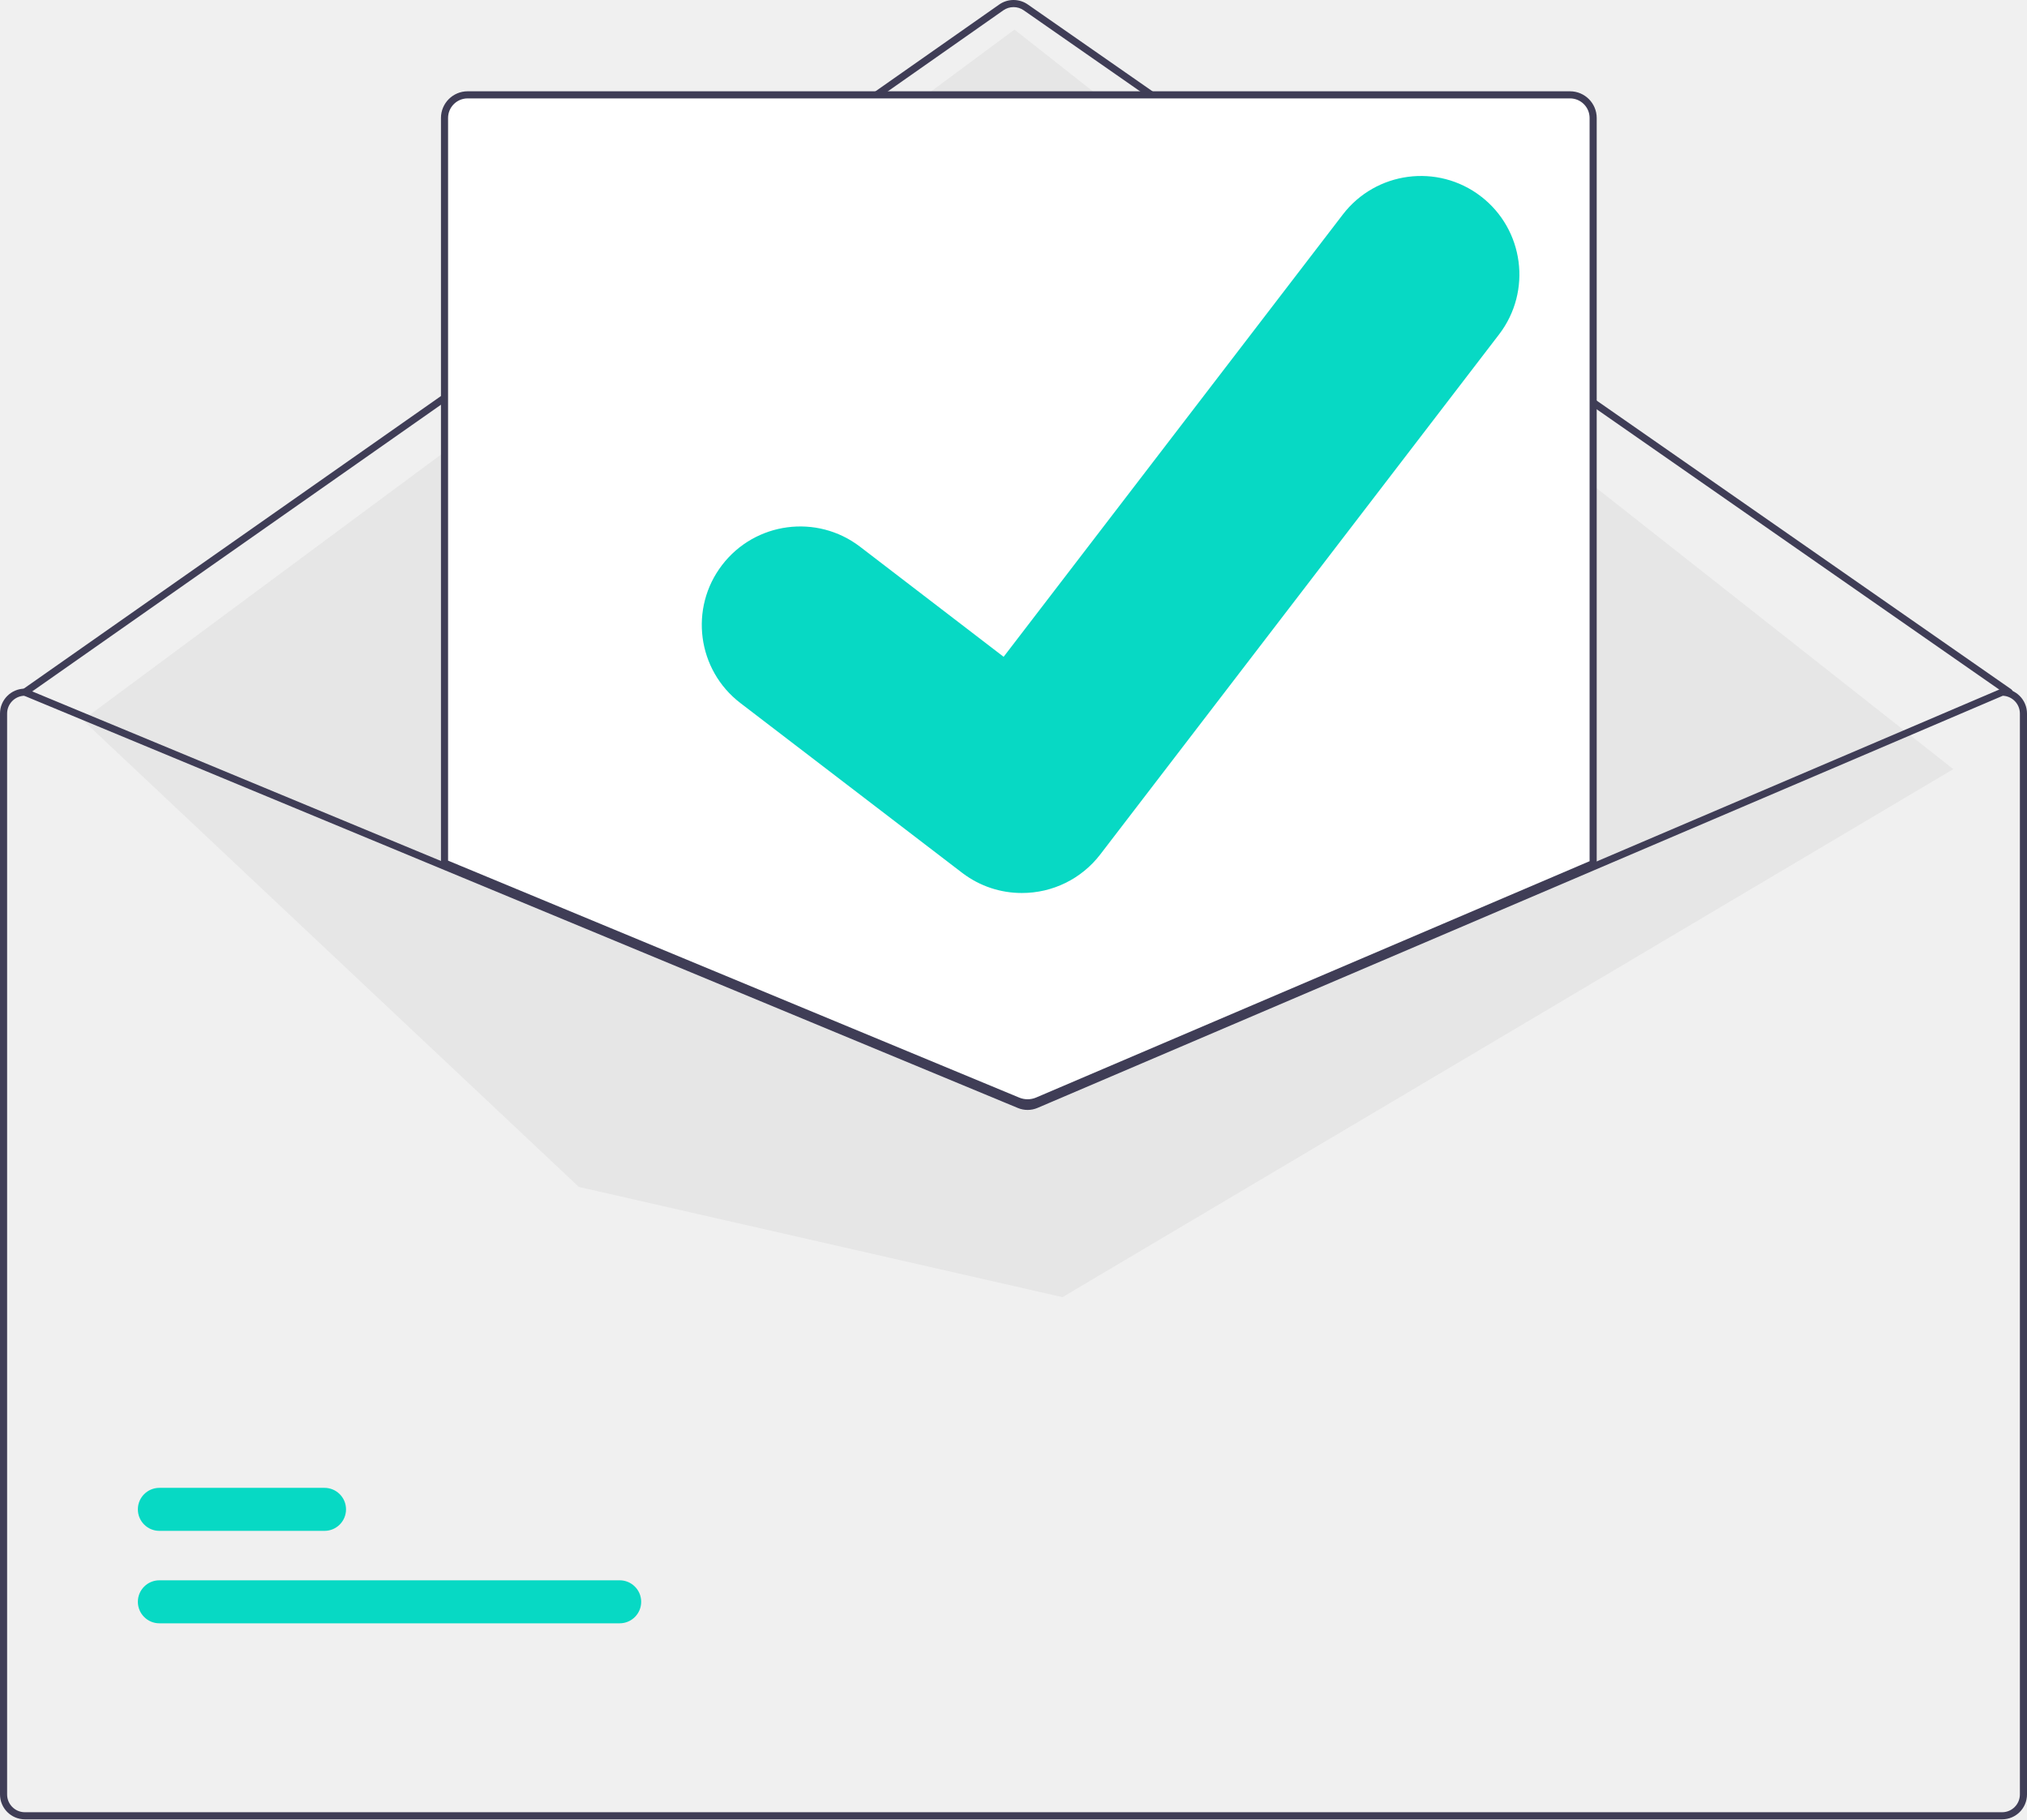
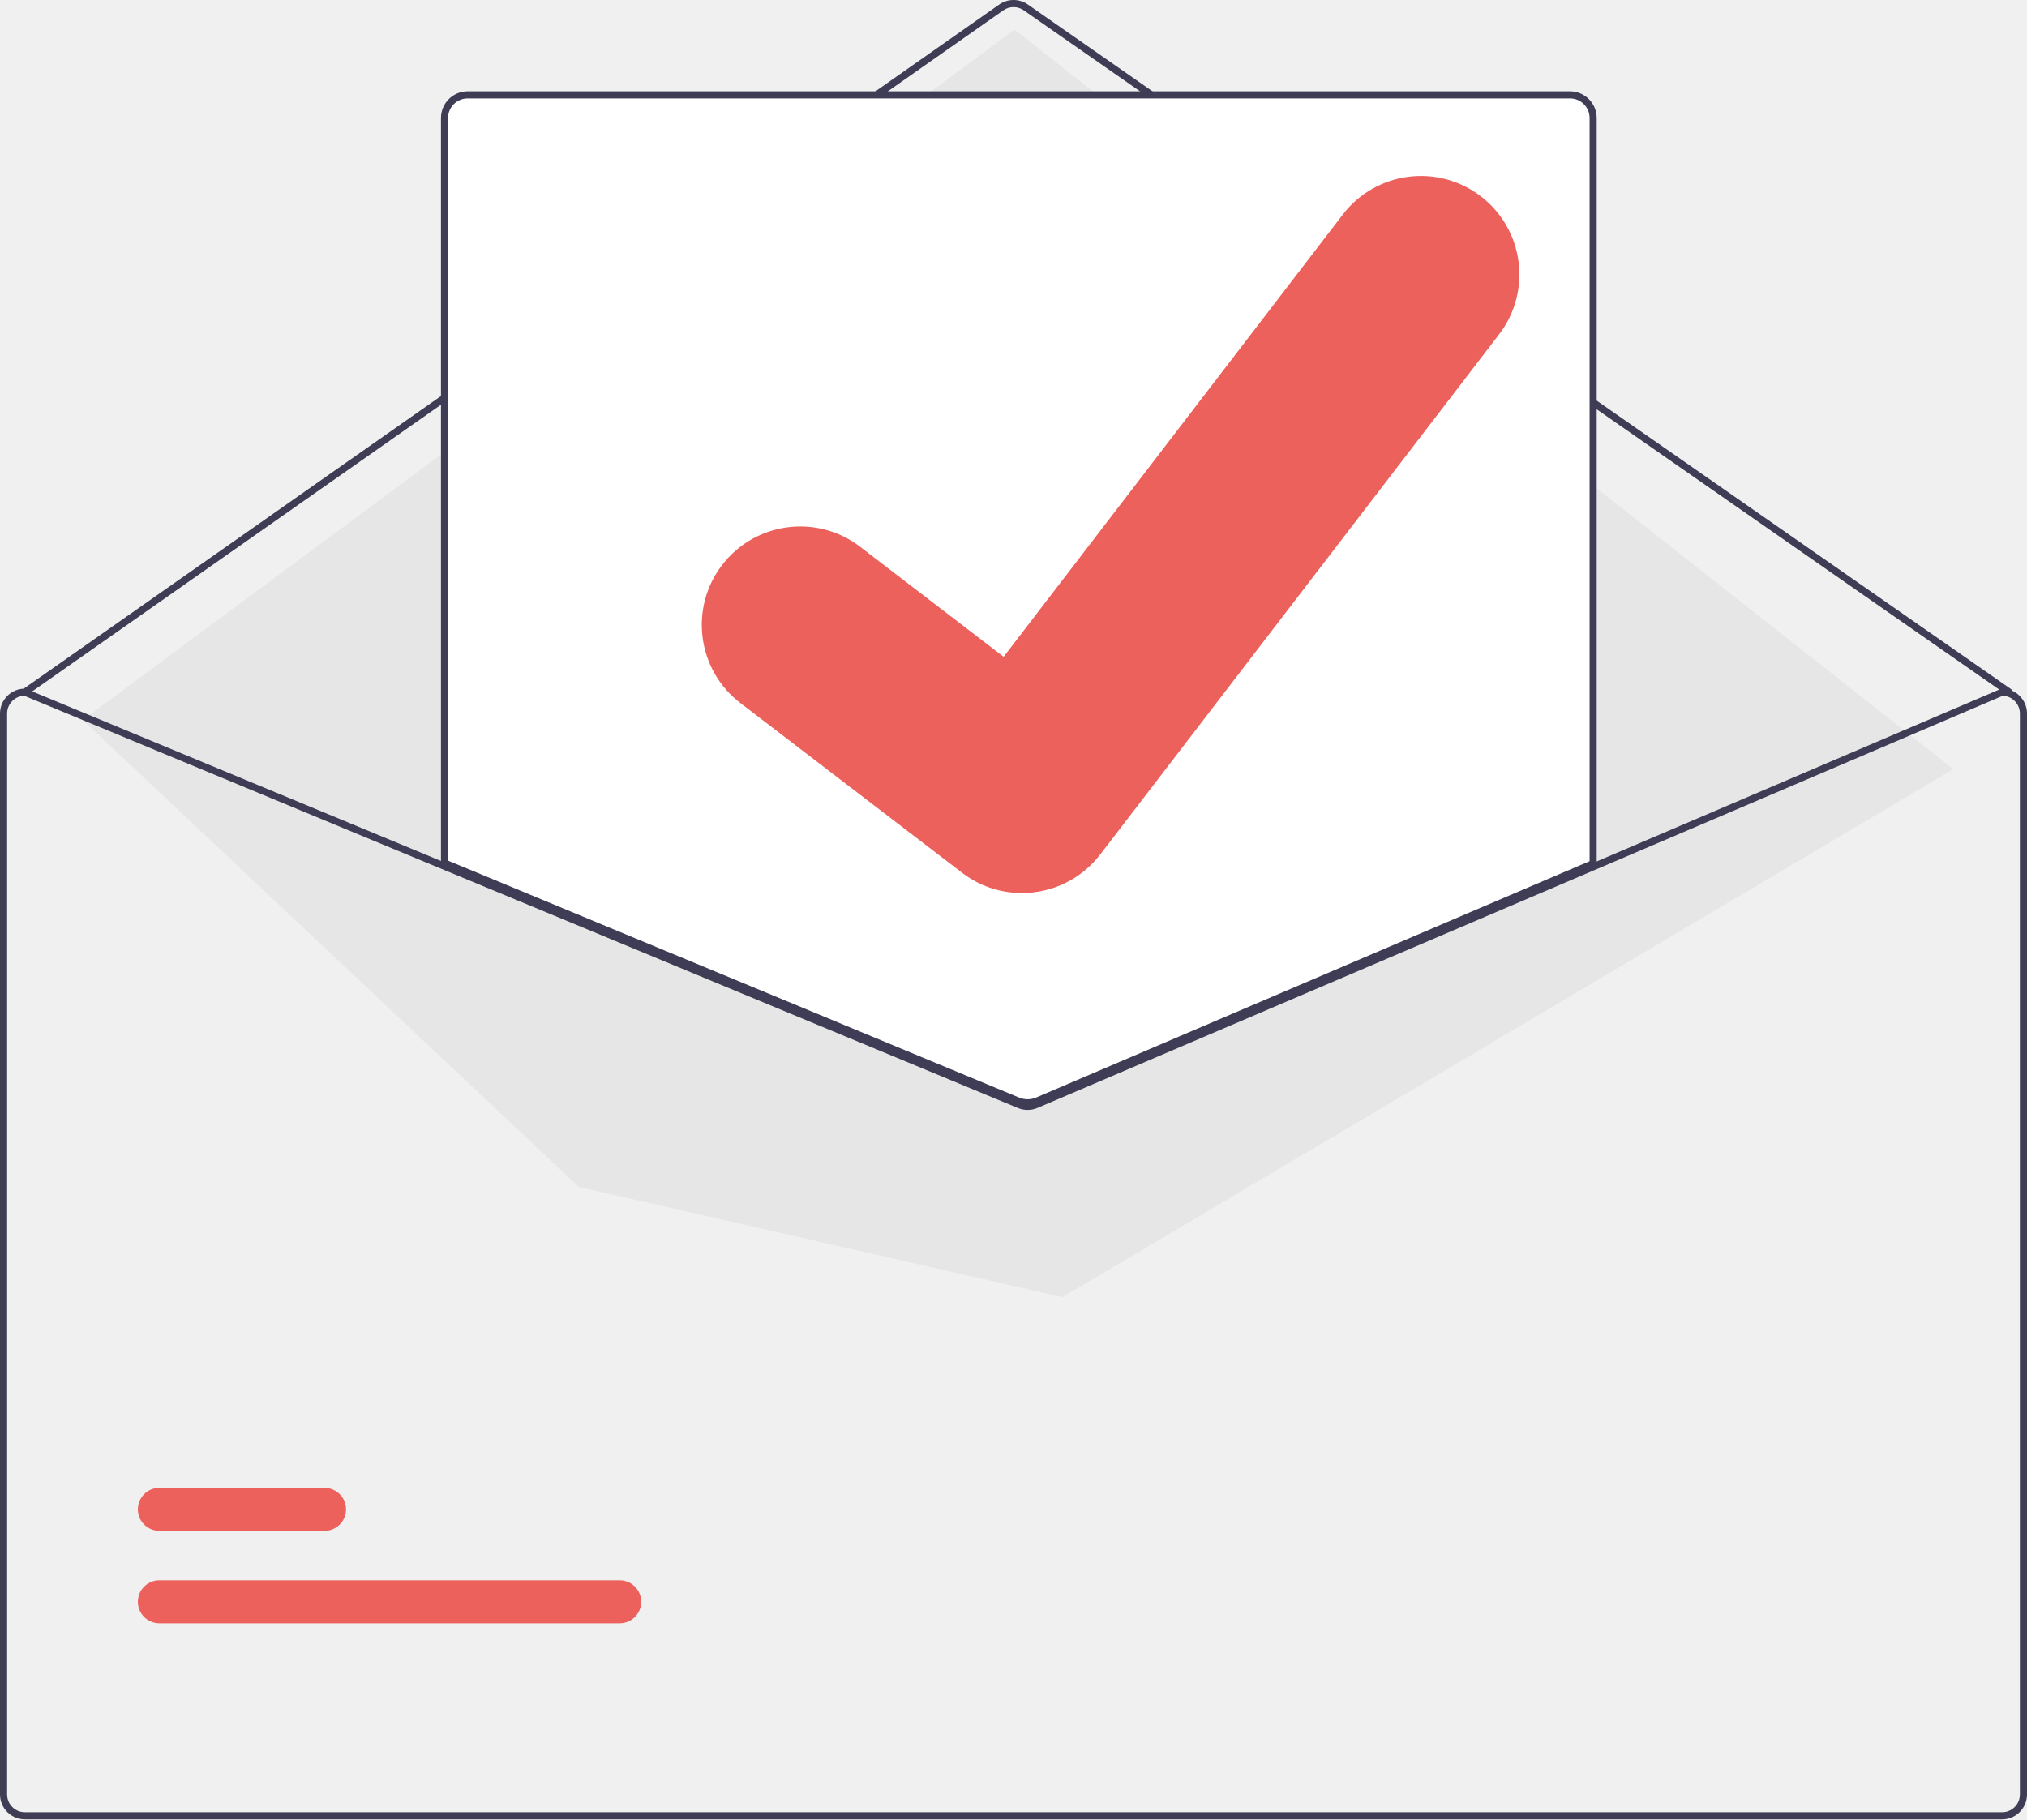
<svg xmlns="http://www.w3.org/2000/svg" data-name="Layer 1" width="100%" height="auto" viewBox="0 0 570 511.675">
  <path d="M879.999,389.837a.997.997,0,0,1-.571-.179L602.87,197.055a5.015,5.015,0,0,0-5.729.01L322.574,389.656a1,1,0,0,1-1.149-1.638l274.567-192.592a7.022,7.022,0,0,1,8.02-.013l276.559,192.603a1,1,0,0,1-.572,1.821Z" transform="translate(-315 -194.1626)" fill="#3f3d56" />
  <polygon points="23.264 202.502 285.276 8.319 549.276 216.319 298.776 364.819 162.776 333.819 23.264 202.502" fill="#e6e6e6" />
-   <path d="M489.256,650.704H359.815a6.047,6.047,0,1,1,0-12.095H489.256a6.047,6.047,0,1,1,0,12.095Z" transform="translate(-315 -194.1626)" fill="#07d9c4" />
-   <path d="M406.256,624.704H359.815a6.047,6.047,0,1,1,0-12.095h46.44a6.047,6.047,0,1,1,0,12.095Z" transform="translate(-315 -194.1626)" fill="#07d9c4" />
+   <path d="M489.256,650.704H359.815a6.047,6.047,0,1,1,0-12.095H489.256a6.047,6.047,0,1,1,0,12.095Z" transform="translate(-315 -194.1626)" fill="#ec615b" />
+   <path d="M406.256,624.704H359.815a6.047,6.047,0,1,1,0-12.095h46.44a6.047,6.047,0,1,1,0,12.095Z" transform="translate(-315 -194.1626)" fill="#ec615b" />
  <path d="M603.96,504.822a7.564,7.564,0,0,1-2.869-.562L439.5,437.211v-209.874a7.008,7.008,0,0,1,7-7h310a7.008,7.008,0,0,1,7,7v210.02l-.304.13L606.916,504.227A7.616,7.616,0,0,1,603.96,504.822Z" transform="translate(-315 -194.1626)" fill="#fff" />
  <path d="M603.96,505.322a8.072,8.072,0,0,1-3.06-.599L439,437.545v-210.208a7.509,7.509,0,0,1,7.5-7.5h310a7.509,7.509,0,0,1,7.5,7.5V437.688l-156.888,66.999A8.11,8.11,0,0,1,603.96,505.322Zm-162.96-69.112,160.663,66.665a6.118,6.118,0,0,0,4.668-.028l155.669-66.479V227.337a5.507,5.507,0,0,0-5.5-5.5h-310a5.507,5.507,0,0,0-5.5,5.5Z" transform="translate(-315 -194.1626)" fill="#3f3d56" />
  <path d="M878,387.837h-.2L763,436.857l-157.07,67.07a5.066,5.066,0,0,1-3.88.02L440,436.717l-117.62-48.8-.18-.08H322a7.008,7.008,0,0,0-7,7v304a7.008,7.008,0,0,0,7,7H878a7.008,7.008,0,0,0,7-7v-304A7.008,7.008,0,0,0,878,387.837Zm5,311a5.002,5.002,0,0,1-5,5H322a5.002,5.002,0,0,1-5-5v-304a5.011,5.011,0,0,1,4.81-5L440,438.877l161.28,66.92a7.121,7.121,0,0,0,5.44-.03L763,439.027l115.2-49.19a5.016,5.016,0,0,1,4.8,5Z" transform="translate(-315 -194.1626)" fill="#3f3d56" />
-   <path d="M602.345,445.31a27.499,27.499,0,0,1-16.546-5.496l-.296-.222-62.311-47.708a27.683,27.683,0,1,1,33.674-43.949l40.36,30.948,95.378-124.387a27.682,27.682,0,0,1,38.813-5.124l-.593.805.608-.793a27.714,27.714,0,0,1,5.124,38.813L624.369,434.506A27.694,27.694,0,0,1,602.345,445.31Z" transform="translate(-315 -194.1626)" fill="#07d9c4" />
+   <path d="M602.345,445.31a27.499,27.499,0,0,1-16.546-5.496l-.296-.222-62.311-47.708a27.683,27.683,0,1,1,33.674-43.949l40.36,30.948,95.378-124.387a27.682,27.682,0,0,1,38.813-5.124l-.593.805.608-.793a27.714,27.714,0,0,1,5.124,38.813L624.369,434.506A27.694,27.694,0,0,1,602.345,445.31Z" transform="translate(-315 -194.1626)" fill="#ec615b" />
</svg>
